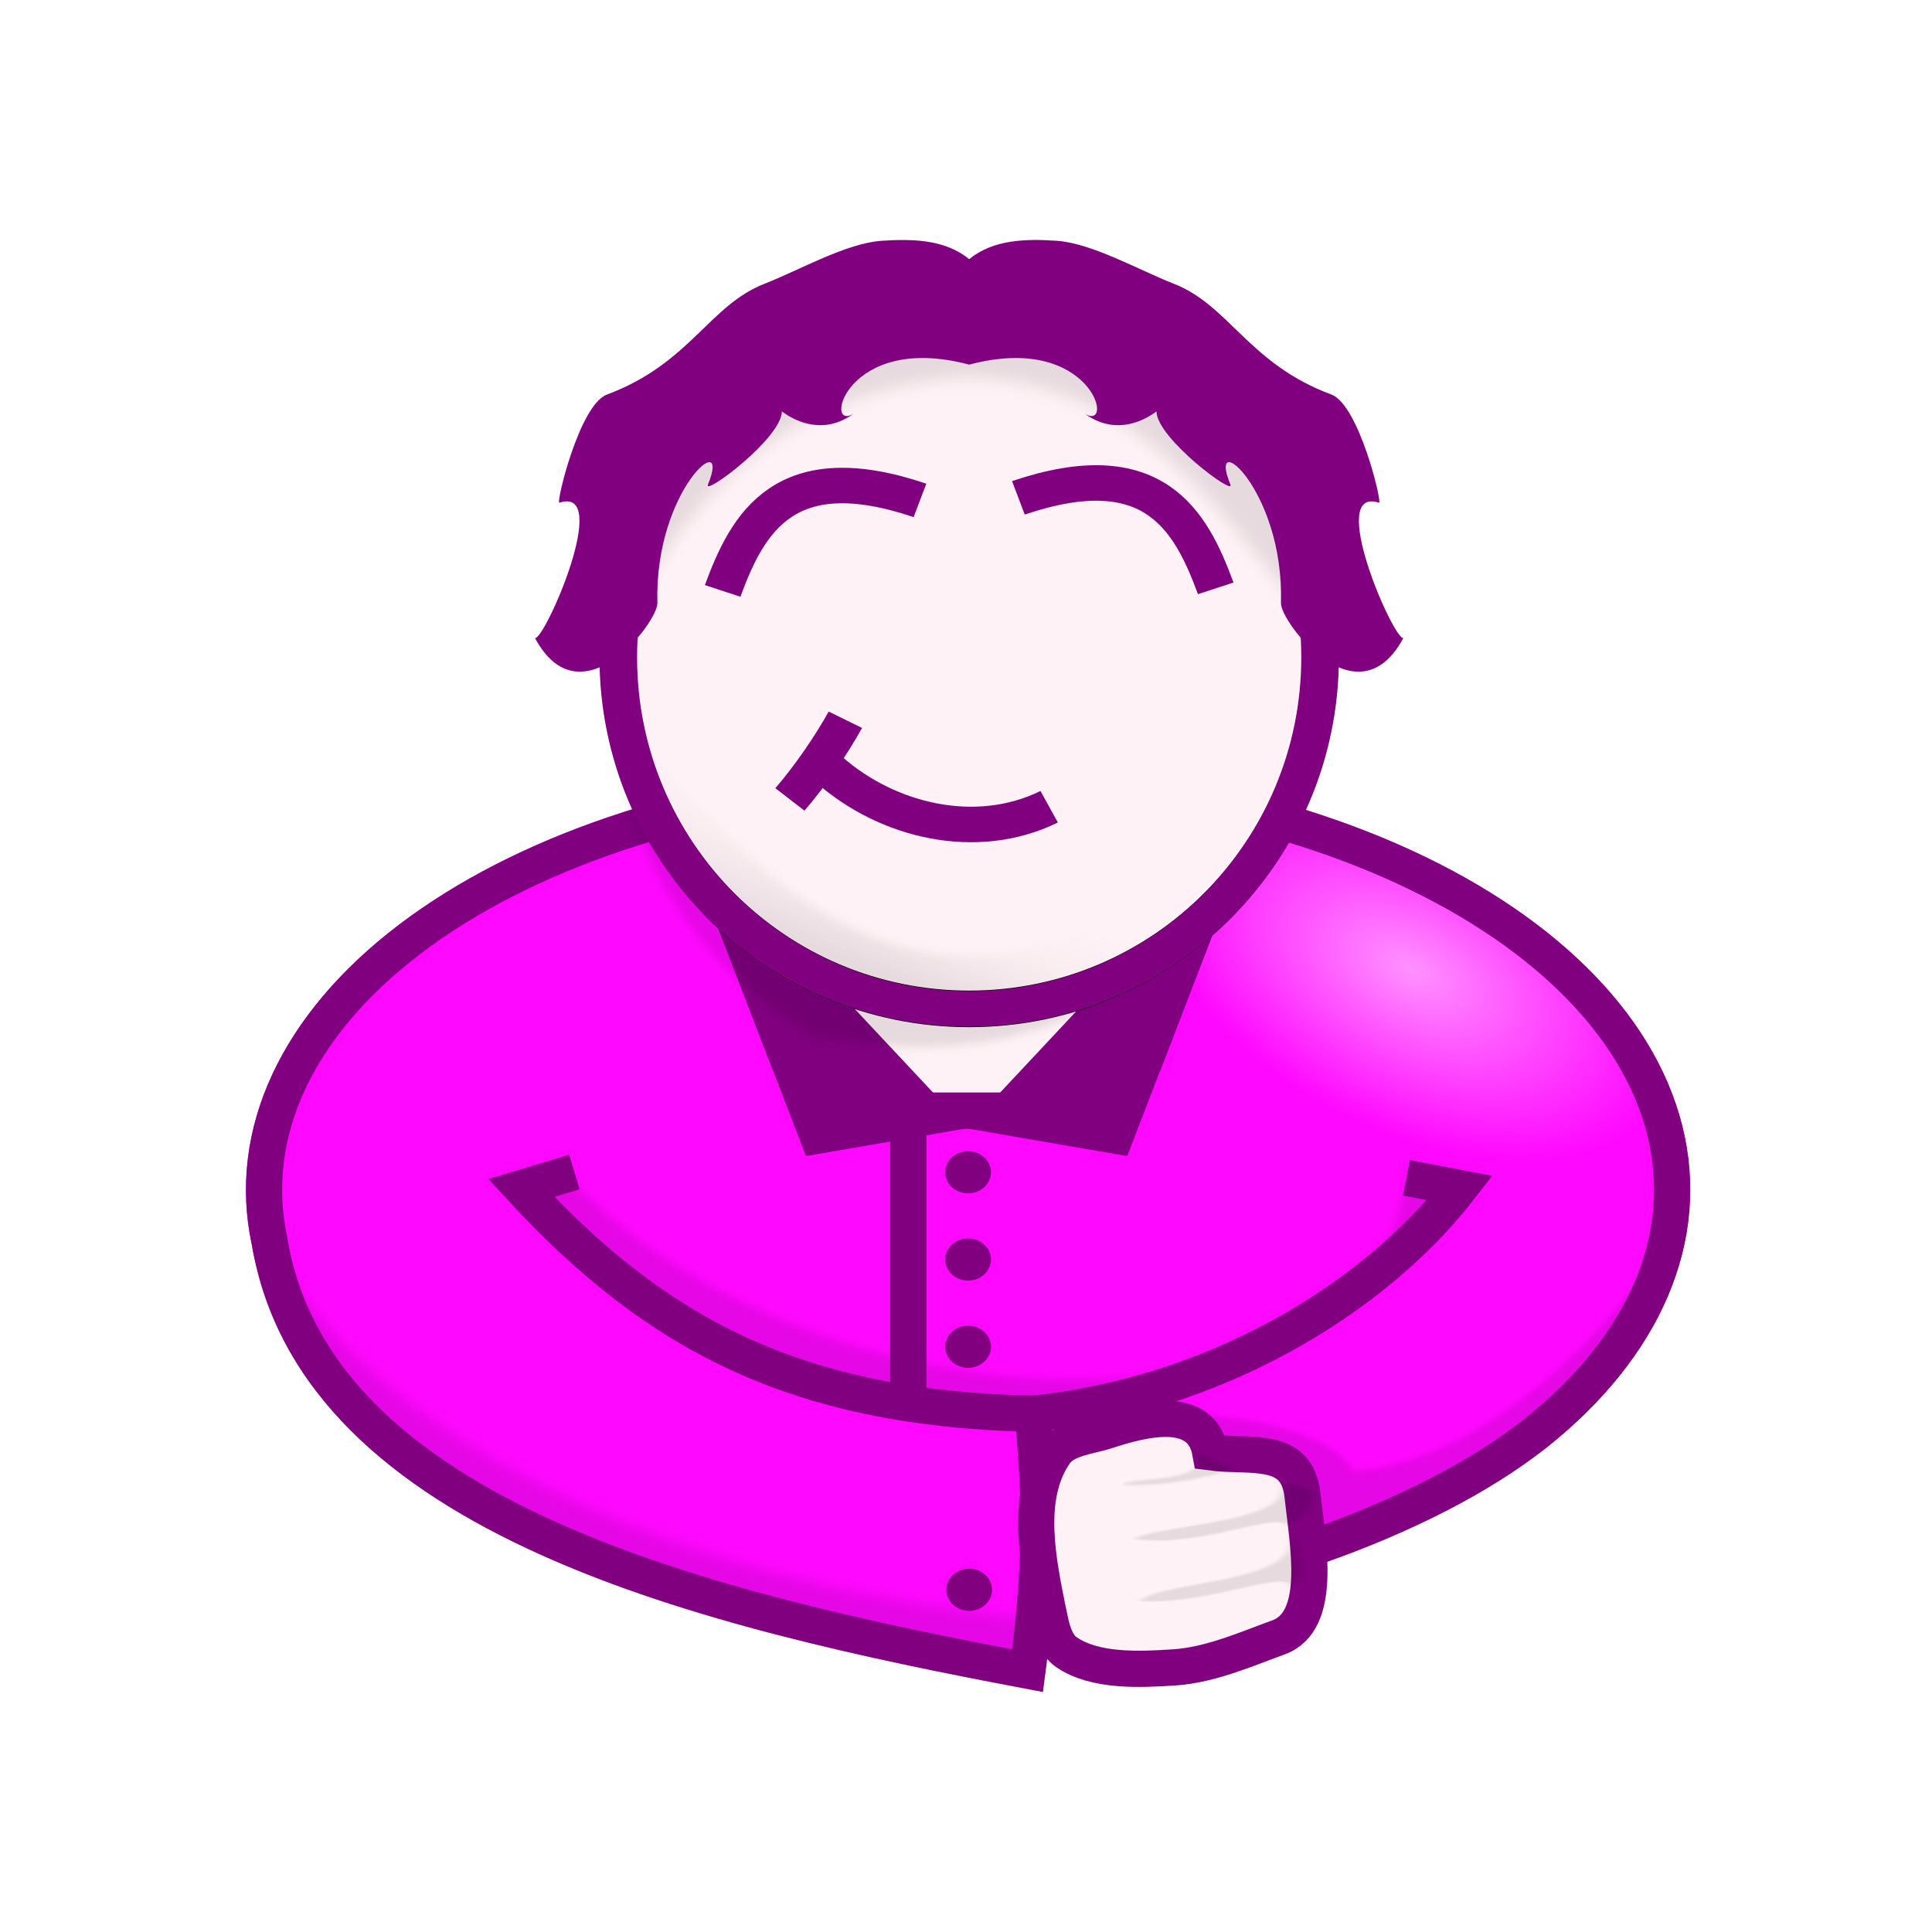
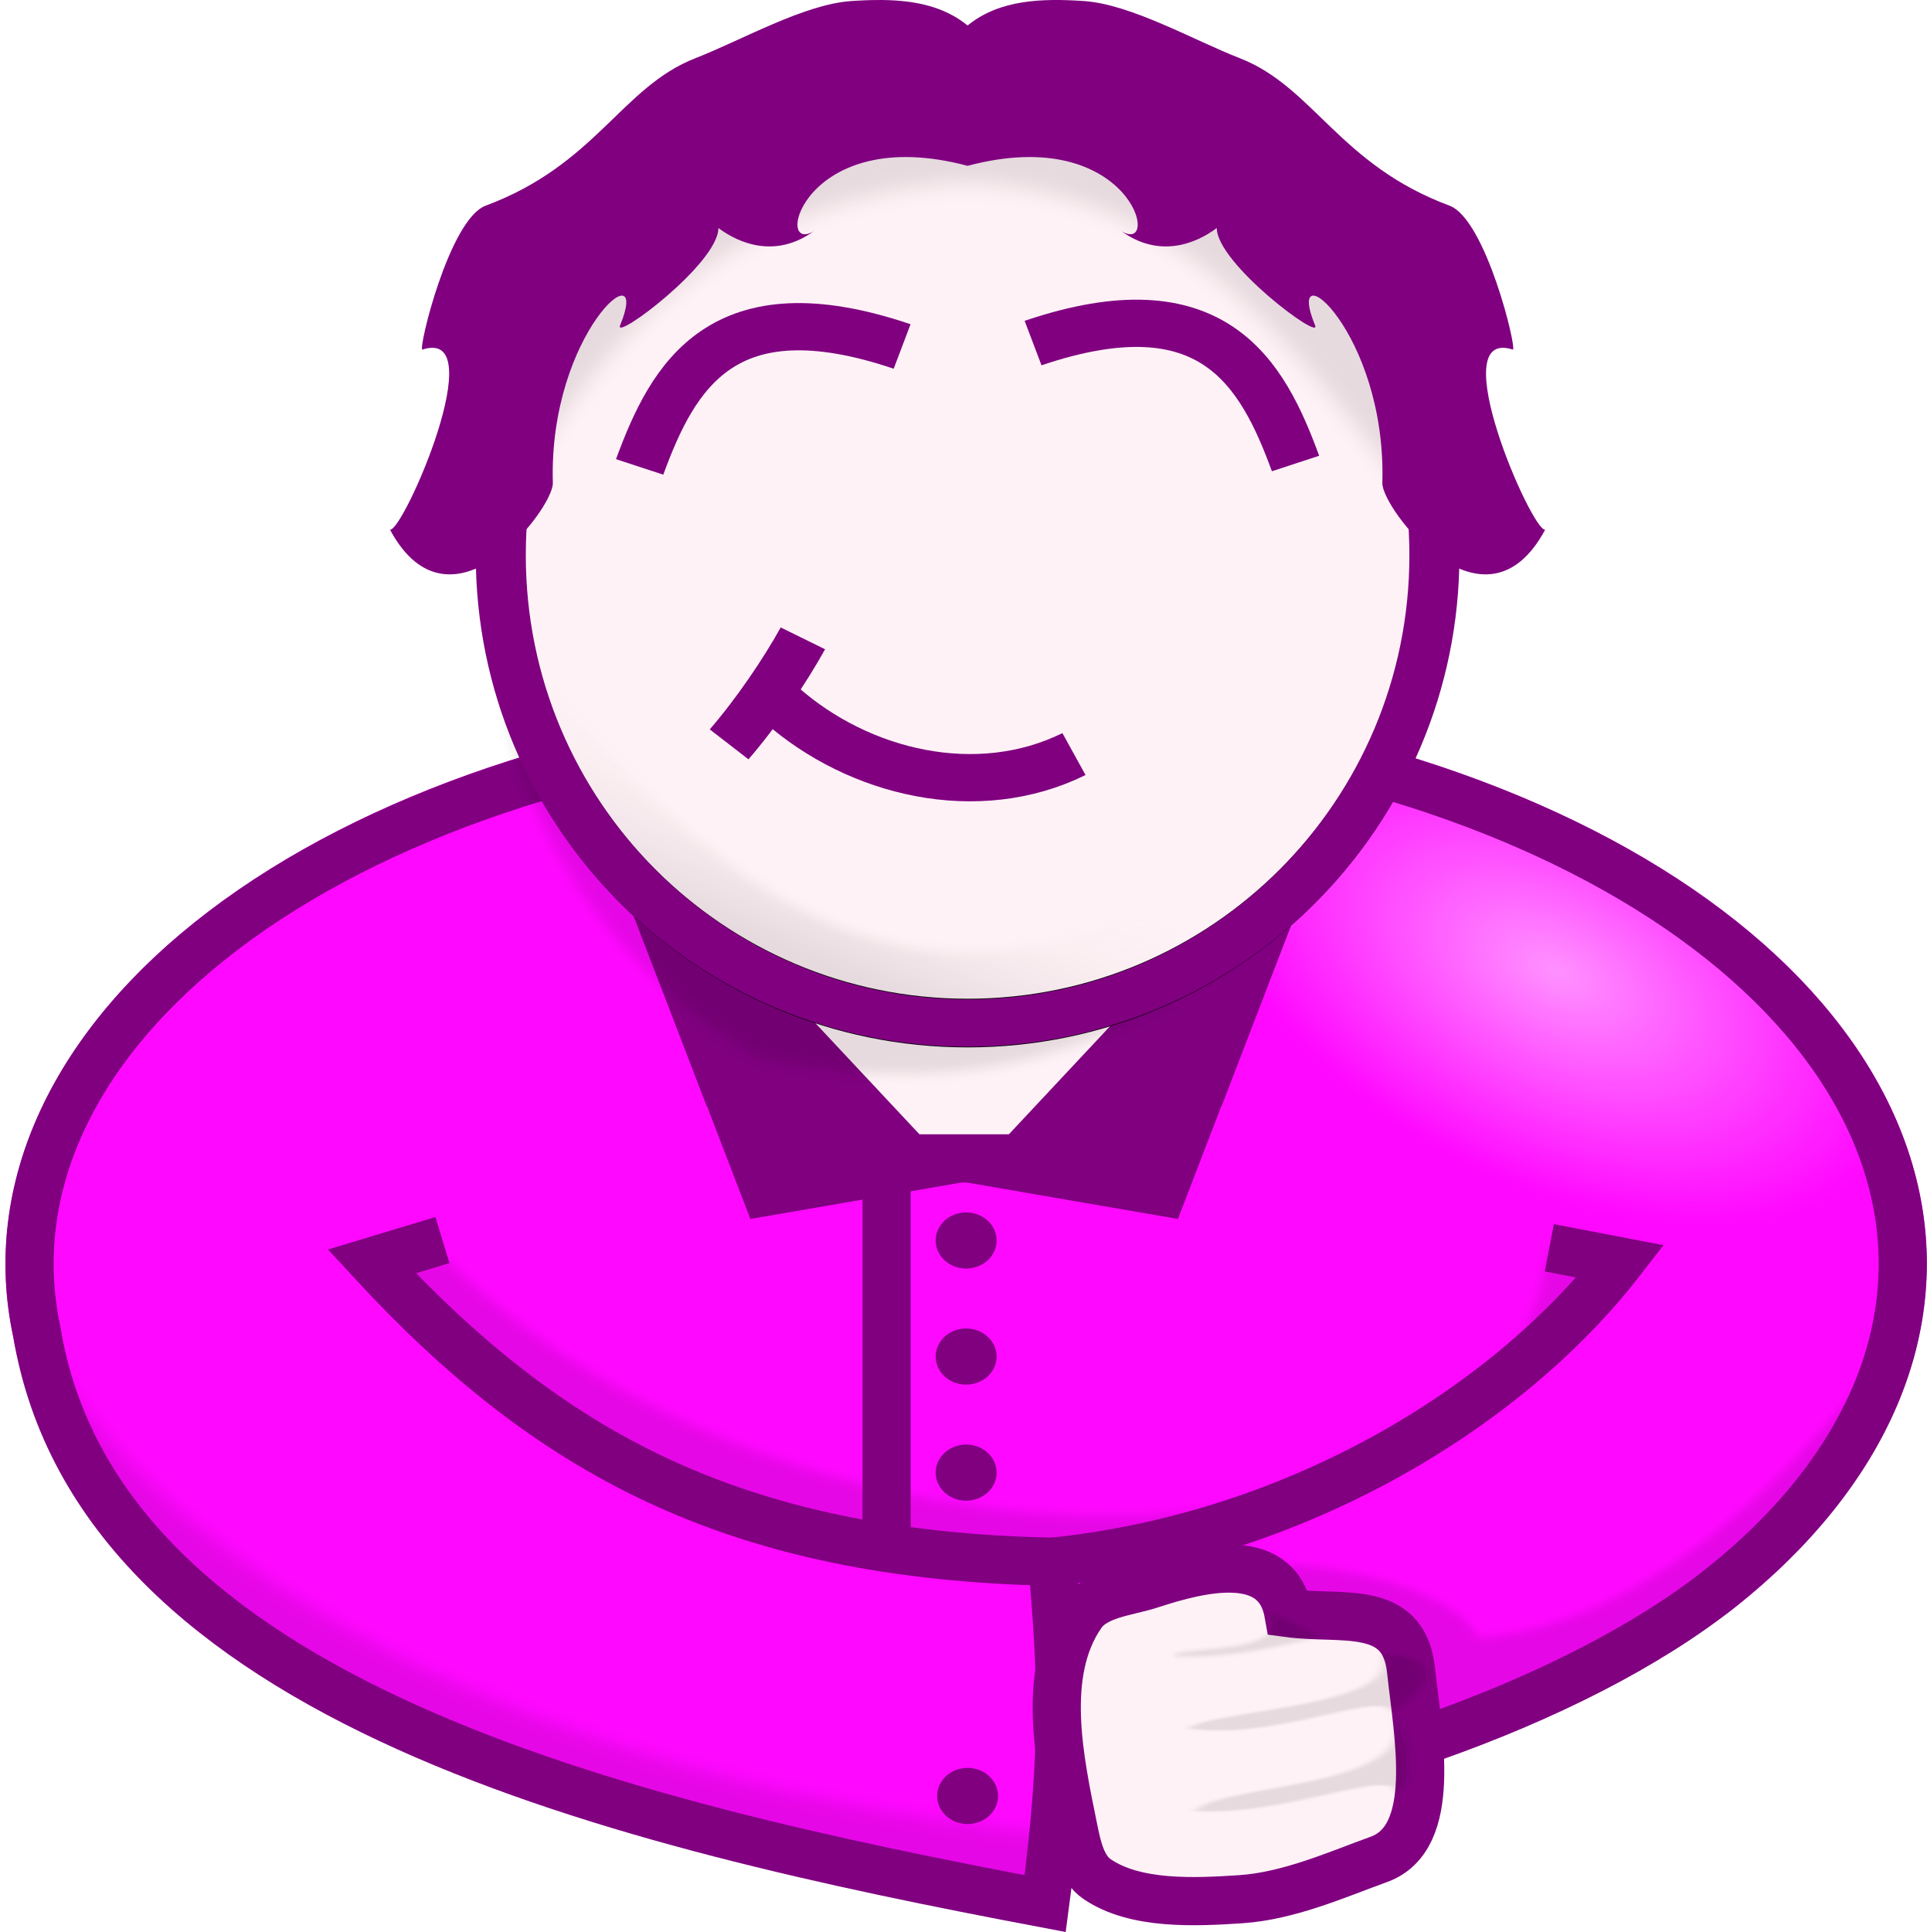
- <svg xmlns="http://www.w3.org/2000/svg" xmlns:xlink="http://www.w3.org/1999/xlink" enable-background="new" id="svg8" version="1.1" viewBox="0 0 1600 1600" height="1600" width="1600">
+ <svg xmlns="http://www.w3.org/2000/svg" xmlns:xlink="http://www.w3.org/1999/xlink" style="enable-background:new" id="svg8" version="1.1" viewBox="0 0 1199.449 1202.499" height="1202.499" width="1199.449">
  <defs id="defs2">
    <linearGradient id="linearGradient888">
      <stop id="stop884" offset="0" style="stop-color:#ff91ff;stop-opacity:1" />
      <stop id="stop886" offset="1" style="stop-color:#ff00ff;stop-opacity:0.97" />
    </linearGradient>
    <linearGradient id="linearGradient1339">
      <stop style="stop-color:#ffffff;stop-opacity:0" offset="0" id="stop1335" />
      <stop style="stop-color:#000000;stop-opacity:0.996" offset="1" id="stop1337" />
    </linearGradient>
    <linearGradient gradientTransform="matrix(1.105025,0.5759596,0,1.28166,-91.59235,-307.8479)" gradientUnits="userSpaceOnUse" y2="412.825" x2="732.288" y1="319.609" x1="722.795" id="linearGradient2511" xlink:href="#linearGradient1339" />
    <filter height="1.075" y="-0.037" width="1.035" x="-0.018" id="filter1148" style="color-interpolation-filters:sRGB">
      <feGaussianBlur id="feGaussianBlur1150" stdDeviation="3.347" />
    </filter>
    <filter height="1.065" y="-0.033" width="1.038" x="-0.019" id="filter1160" style="color-interpolation-filters:sRGB">
      <feGaussianBlur id="feGaussianBlur1162" stdDeviation="5.159" />
    </filter>
    <filter height="1.096" y="-0.048" width="1.032" x="-0.016" id="filter1184" style="color-interpolation-filters:sRGB">
      <feGaussianBlur id="feGaussianBlur1186" stdDeviation="2.538" />
    </filter>
    <filter height="1.067" y="-0.034" width="1.037" x="-0.019" id="filter1208" style="color-interpolation-filters:sRGB">
      <feGaussianBlur id="feGaussianBlur1210" stdDeviation="3.41" />
    </filter>
    <filter height="1.112" y="-0.056" width="1.053" x="-0.027" id="filter1226" style="color-interpolation-filters:sRGB">
      <feGaussianBlur id="feGaussianBlur1228" stdDeviation="6.268" />
    </filter>
    <filter height="1.302" y="-0.151" width="1.101" x="-0.05" id="filter934" style="color-interpolation-filters:sRGB">
      <feGaussianBlur id="feGaussianBlur936" stdDeviation="1.294" />
    </filter>
    <radialGradient gradientUnits="userSpaceOnUse" gradientTransform="matrix(0.3448984,0.1756265,-0.1002643,0.1969009,679.6754,-353.3828)" r="598.001" fy="-469.931" fx="1069.486" cy="-469.931" cx="1069.486" id="radialGradient890" xlink:href="#linearGradient888" />
    <filter height="1.071" y="-0.036" width="1.036" x="-0.018" id="filter957" style="color-interpolation-filters:sRGB">
      <feGaussianBlur id="feGaussianBlur959" stdDeviation="3.586" />
    </filter>
  </defs>
-   <g style="display:inline" id="layer5">
+   <g transform="translate(-200.2756,-198.7506)" style="display:inline" id="layer5">
    <g transform="translate(2.056898,158.0872)" style="display:inline" id="layer7">
      <g style="display:inline;opacity:1" transform="translate(71.23495,903.3248)" id="layer1">
        <path id="path891" d="m 728.134,-431.648 c -26.497,0.008 -53.106,1.055 -79.66,3.17 -154.495,12.304 -294.763,59.447 -391.465,132.959 -96.618,73.449 -142.19,169.47 -121.793,264.803 10.694,63.395 57.459,116.597 118.906,161.322 61.595,44.833 138.863,81.662 214.688,111.213 151.649,59.103 298.049,88.914 298.049,88.914 l 15.508,3.164 8.904,-59.93 c 14.058,-2.77 81.547,-16.225 166.523,-38.814 94.25,-25.055 198.966,-57.438 249.686,-97.719 94.143,-74.767 136.298,-171.693 112.367,-266.734 -23.93,-95.041 -109.485,-177.62 -235.012,-232.738 -103.952,-45.645 -229.033,-69.649 -356.701,-69.609 z" style="color:#000000;font-style:normal;font-variant:normal;font-weight:normal;font-stretch:normal;font-size:medium;line-height:normal;font-family:sans-serif;font-variant-ligatures:normal;font-variant-position:normal;font-variant-caps:normal;font-variant-numeric:normal;font-variant-alternates:normal;font-feature-settings:normal;text-indent:0;text-align:start;text-decoration:none;text-decoration-line:none;text-decoration-style:solid;text-decoration-color:#000000;letter-spacing:normal;word-spacing:normal;text-transform:none;writing-mode:lr-tb;direction:ltr;text-orientation:mixed;dominant-baseline:auto;baseline-shift:baseline;text-anchor:start;white-space:normal;shape-padding:0;clip-rule:nonzero;display:inline;overflow:visible;visibility:visible;opacity:1;isolation:auto;mix-blend-mode:normal;color-interpolation:sRGB;color-interpolation-filters:linearRGB;solid-color:#000000;solid-opacity:1;vector-effect:none;fill:url(#radialGradient890);fill-opacity:1;fill-rule:nonzero;stroke:none;stroke-width:30;stroke-linecap:square;stroke-linejoin:miter;stroke-miterlimit:4;stroke-dasharray:none;stroke-dashoffset:0;stroke-opacity:1;paint-order:fill markers stroke;color-rendering:auto;image-rendering:auto;shape-rendering:auto;text-rendering:auto;enable-background:accumulate" />
-         <path id="path981" d="m 502.33,-389.886 24.762,72.358 123.539,176.259 163.669,-1.574 114.692,-180.981 26.28,-68.273 c -143.14,-34.844 -311.286,-39.58 -452.943,2.21 z" style="display:inline;fill:#fff2f6;stroke:none;stroke-width:1px;stroke-linecap:butt;stroke-linejoin:miter;stroke-opacity:1;fill-opacity:1" />
+         <path id="path981" d="m 502.33,-389.886 24.762,72.358 123.539,176.259 163.669,-1.574 114.692,-180.981 26.28,-68.273 c -143.14,-34.844 -311.286,-39.58 -452.943,2.21 z" style="display:inline;fill:#fff2f6;fill-opacity:1;stroke:none;stroke-width:1px;stroke-linecap:butt;stroke-linejoin:miter;stroke-opacity:1" />
      </g>
      <g id="g1184" transform="translate(71.23495,903.3248)" style="display:inline;opacity:1">
        <path id="path915" d="m 358.405,-77.527 46.543,-0.87 C 606.709,126.954 1063.152,144.753 1091.47,-86.021 l 44.272,8.494 c -186.876,232.969 -573.013,262.573 -777.337,-5e-6 z" style="display:inline;opacity:0.1;fill:#000000;fill-opacity:1;stroke:#000000;stroke-width:1px;stroke-linecap:butt;stroke-linejoin:miter;stroke-opacity:1;filter:url(#filter1148)" />
        <path id="path1138" d="M 139.32,-57.537 C 206.145,112.791 459.021,248.348 789.045,279.532 l -11.399,42.625 C 283.111,223.087 192.299,132.246 139.32,-57.537 Z" style="opacity:0.1;fill:#000000;fill-opacity:1;stroke:none;stroke-width:1px;stroke-linecap:butt;stroke-linejoin:miter;stroke-opacity:1;filter:url(#filter1160)" />
        <path id="path1166" d="m 790.212,269.215 -6.583,-138.607 c 115.316,-41.863 246.059,-12.204 263.434,25.938 87.191,-5.421 181.459,-77.704 257.359,-183.956 C 1298.624,89.28 984.024,284.116 790.212,269.215 Z" style="opacity:0.1;fill:#000000;fill-opacity:1;stroke:none;stroke-width:1px;stroke-linecap:butt;stroke-linejoin:miter;stroke-opacity:1;filter:url(#filter1184)" />
      </g>
      <g style="display:inline" id="g1055" transform="translate(71.23495,903.3248)">
        <ellipse ry="349.751" rx="583.872" cy="-71.59" cx="729.34" style="opacity:0.115;fill:none;fill-opacity:1;fill-rule:evenodd;stroke:none;stroke-width:30.265;stroke-linecap:butt;stroke-linejoin:miter;stroke-miterlimit:4;stroke-dasharray:none;stroke-opacity:1;paint-order:fill markers stroke" id="ellipse849" />
        <ellipse style="display:inline;opacity:1;fill:#800080;fill-opacity:1;fill-rule:nonzero;stroke:#800080;stroke-width:1.63;stroke-linecap:square;stroke-linejoin:round;stroke-miterlimit:4;stroke-dasharray:none;stroke-opacity:1;paint-order:stroke markers fill" id="ellipse2524" cx="728.439" cy="-18.326" rx="18.157" ry="16.662" />
        <ellipse ry="16.662" rx="18.157" cy="-90.57" cx="728.439" id="ellipse2526" style="display:inline;opacity:1;fill:#800080;fill-opacity:1;fill-rule:nonzero;stroke:#800080;stroke-width:1.63;stroke-linecap:square;stroke-linejoin:round;stroke-miterlimit:4;stroke-dasharray:none;stroke-opacity:1;paint-order:stroke markers fill" />
        <ellipse ry="16.662" rx="18.157" cy="53.918" cx="728.439" id="ellipse898" style="display:inline;opacity:1;fill:#800080;fill-opacity:1;fill-rule:nonzero;stroke:#800080;stroke-width:1.63;stroke-linecap:square;stroke-linejoin:round;stroke-miterlimit:4;stroke-dasharray:none;stroke-opacity:1;paint-order:stroke markers fill" />
        <path d="m 388.061,-86.492 -29.656,8.965 C 468.65,41.93 583.951,105.197 782.044,109.382 c 5.588,65.382 8.847,114.133 -4.398,212.775 C 516.938,272.828 188.234,197.41 149.923,-33.621 130.773,-122.624 172.517,-212.446 266.086,-283.577 c 93.57,-71.131 231.409,-117.828 383.578,-129.947 152.17,-12.119 306.381,11.318 429.14,65.22 122.758,53.903 204.15,133.918 226.496,222.666 22.346,88.748 -16.158,179.062 -107.149,251.326 -90.991,72.264 -256.239,129.544 -407.939,143.527" style="display:inline;fill:none;fill-opacity:1;fill-rule:nonzero;stroke:#800080;stroke-width:30;stroke-linecap:square;stroke-linejoin:miter;stroke-miterlimit:4;stroke-dasharray:none;stroke-opacity:1;paint-order:fill markers stroke" id="path1261" />
        <ellipse ry="16.662" rx="18.157" cy="255.174" cx="729.339" id="path2513" style="display:inline;opacity:1;fill:#800080;fill-opacity:1;fill-rule:nonzero;stroke:#800080;stroke-width:1.63;stroke-linecap:square;stroke-linejoin:round;stroke-miterlimit:4;stroke-dasharray:none;stroke-opacity:1;paint-order:stroke markers fill" />
        <path id="path977" d="M 678.918,-130.181 V 96.264" style="fill:none;stroke:#800080;stroke-width:30;stroke-linecap:butt;stroke-linejoin:miter;stroke-miterlimit:4;stroke-dasharray:none;stroke-opacity:1" />
        <path id="path893" d="m 1091.47,-86.021 44.272,8.494 C 1063.502,15.531 930.949,94.245 782.044,109.382" style="fill:none;stroke:#800080;stroke-width:30;stroke-linecap:butt;stroke-linejoin:miter;stroke-miterlimit:4;stroke-dasharray:none;stroke-opacity:1" />
        <g id="g958">
          <g id="g979">
            <path style="fill:none;stroke:#800080;stroke-width:30;stroke-linecap:butt;stroke-linejoin:miter;stroke-miterlimit:4;stroke-dasharray:none;stroke-opacity:1" d="M 839.931,-141.669 H 613.485" id="path982" />
            <path id="path867" d="m 486.194,-384.322 241.004,257.39 -133.076,22.97 z" style="fill:#800080;fill-opacity:1;stroke:none;stroke-width:1px;stroke-linecap:butt;stroke-linejoin:miter;stroke-opacity:1" />
            <path id="path904" d="m 513.59,-396.548 -28.001,10.768 81.28,211.355 28.001,-10.768 z" style="color:#000000;font-style:normal;font-variant:normal;font-weight:normal;font-stretch:normal;font-size:medium;line-height:normal;font-family:sans-serif;font-variant-ligatures:normal;font-variant-position:normal;font-variant-caps:normal;font-variant-numeric:normal;font-variant-alternates:normal;font-feature-settings:normal;text-indent:0;text-align:start;text-decoration:none;text-decoration-line:none;text-decoration-style:solid;text-decoration-color:#000000;letter-spacing:normal;word-spacing:normal;text-transform:none;writing-mode:lr-tb;direction:ltr;text-orientation:mixed;dominant-baseline:auto;baseline-shift:baseline;text-anchor:start;white-space:normal;shape-padding:0;clip-rule:nonzero;display:inline;overflow:visible;visibility:visible;opacity:1;isolation:auto;mix-blend-mode:normal;color-interpolation:sRGB;color-interpolation-filters:linearRGB;solid-color:#000000;solid-opacity:1;vector-effect:none;fill:#800080;fill-opacity:1;fill-rule:nonzero;stroke:none;stroke-width:30;stroke-linecap:butt;stroke-linejoin:miter;stroke-miterlimit:4;stroke-dasharray:none;stroke-dashoffset:0;stroke-opacity:1;color-rendering:auto;image-rendering:auto;shape-rendering:auto;text-rendering:auto;enable-background:accumulate" />
            <path style="fill:#800080;fill-opacity:1;stroke:none;stroke-width:1px;stroke-linecap:butt;stroke-linejoin:miter;stroke-opacity:1" d="m 968.202,-384.322 -241.004,257.39 133.076,22.97 z" id="path918" />
            <path style="color:#000000;font-style:normal;font-variant:normal;font-weight:normal;font-stretch:normal;font-size:medium;line-height:normal;font-family:sans-serif;font-variant-ligatures:normal;font-variant-position:normal;font-variant-caps:normal;font-variant-numeric:normal;font-variant-alternates:normal;font-feature-settings:normal;text-indent:0;text-align:start;text-decoration:none;text-decoration-line:none;text-decoration-style:solid;text-decoration-color:#000000;letter-spacing:normal;word-spacing:normal;text-transform:none;writing-mode:lr-tb;direction:ltr;text-orientation:mixed;dominant-baseline:auto;baseline-shift:baseline;text-anchor:start;white-space:normal;shape-padding:0;clip-rule:nonzero;display:inline;overflow:visible;visibility:visible;opacity:1;isolation:auto;mix-blend-mode:normal;color-interpolation:sRGB;color-interpolation-filters:linearRGB;solid-color:#000000;solid-opacity:1;vector-effect:none;fill:#800080;fill-opacity:1;fill-rule:nonzero;stroke:none;stroke-width:30;stroke-linecap:butt;stroke-linejoin:miter;stroke-miterlimit:4;stroke-dasharray:none;stroke-dashoffset:0;stroke-opacity:1;color-rendering:auto;image-rendering:auto;shape-rendering:auto;text-rendering:auto;enable-background:accumulate" d="m 940.806,-396.548 28.001,10.768 -81.28,211.355 -28.001,-10.768 z" id="path920" />
          </g>
        </g>
      </g>
      <g transform="translate(-2.056898,-158.0872)" id="layer8">
        <g id="g1010">
          <path style="fill:#fff2f6;fill-opacity:1;stroke:#800080;stroke-width:30;stroke-linecap:butt;stroke-linejoin:miter;stroke-miterlimit:4;stroke-dasharray:none;stroke-opacity:1" d="m 873.322,1203.806 c -25.022,36.782 -13.617,89.787 -4.721,133.375 2.288,11.209 5.119,24.616 14.557,31.081 23.75,16.269 60.775,14.47 89.501,12.578 30.309,-1.996 60.934,-15.764 85.972,-24.775 37.428,-13.471 24.268,-78.081 20.065,-117.637 -4.46,-41.971 -43.105,-31.169 -76.373,-35.663 -7.119,-39.715 -54.459,-28.101 -85.723,-17.845 -14.955,4.906 -34.425,5.871 -43.278,18.885 z" id="path70" />
          <path style="opacity:0.1;fill:#000000;fill-opacity:1;stroke:none;stroke-width:1px;stroke-linecap:butt;stroke-linejoin:miter;stroke-opacity:1;filter:url(#filter934)" d="m 898.965,1229.197 c 4.76,-0.025 34.939,20.671 31.448,12.795 -11.469,-25.87 63.493,-19.569 59.984,-26.466 -29.447,-1.478 -61.933,4.87 -91.432,13.671 z" id="path892" transform="matrix(-1.003252,0,0,-0.9333132,1924.671,2364.156)" />
          <path transform="matrix(-1.893029,0.2288688,-0.102869,-0.8508546,2956.137,2082.877)" id="path946" d="m 932.242,1212.351 c -7.988,8.271 -24.168,34.104 0.92,43.036 -5.039,-40.219 57.041,-25.204 65.788,-36.636 -28.105,-17.191 -64.986,12.088 -66.708,-6.401 z" style="opacity:0.1;fill:#000000;fill-opacity:1;stroke:none;stroke-width:1px;stroke-linecap:butt;stroke-linejoin:miter;stroke-opacity:1;filter:url(#filter934)" />
          <path style="opacity:0.1;fill:#000000;fill-opacity:1;stroke:none;stroke-width:1px;stroke-linecap:butt;stroke-linejoin:miter;stroke-opacity:1;filter:url(#filter934)" d="m 933.2,1213.431 c -4.706,4.012 -8.852,29.584 -1.913,62.845 -10.648,-63.182 57.45,-38.723 67.663,-57.525 -29.266,-12.298 -67.531,15.845 -65.75,-5.32 z" id="path948" transform="matrix(-1.893029,0.2288688,-0.102869,-0.8508546,2960.338,2134.335)" />
        </g>
      </g>
    </g>
    <g transform="translate(2.056898,158.0872)" style="display:inline" id="layer6">
      <g style="display:inline" id="layer2">
        <ellipse transform="scale(-1,1)" ry="291.209" rx="290.603" cy="386.224" cx="-800.575" id="ellipse1103" style="fill:#fff2f6;fill-opacity:1;fill-rule:nonzero;stroke:#000000;stroke-width:30.265;stroke-linecap:butt;stroke-linejoin:miter;stroke-miterlimit:4;stroke-dasharray:none;stroke-opacity:1;paint-order:markers fill stroke" />
      </g>
      <g style="display:inline" id="layer4">
        <path id="path1212" d="m 513.79,356.791 c 74.965,-139.35 161.768,-192.527 282.652,-202.531 141.952,4.256 205.071,102.806 283.765,199.192 L 1063.515,192.096 804.232,87.492 523.805,198.773 Z" style="opacity:0.1;fill:#000000;fill-opacity:0.996;stroke:none;stroke-width:1px;stroke-linecap:butt;stroke-linejoin:miter;stroke-opacity:1;filter:url(#filter1226)" />
        <path id="path1230" d="m 511.927,466.516 c 98.236,218.858 276.959,257.631 475.271,152.653 -63.074,47.801 -145.29,113.421 -315.536,80.261 C 568.346,638.375 516.894,538.034 511.927,466.516 Z" style="display:inline;opacity:0.1;fill:#000000;fill-opacity:0.996;stroke:#000000;stroke-width:1px;stroke-linecap:butt;stroke-linejoin:miter;stroke-opacity:1;filter:url(#filter957)" />
        <path id="ellipse1079" d="M 1061.456,531.777 C 896.163,741.131 595.36,734.105 509.147,428.437 743.057,740.104 878.935,629.673 1061.456,531.777 Z" style="display:inline;opacity:0.1;fill:url(#linearGradient2511);fill-opacity:1;fill-rule:nonzero;stroke:none;stroke-width:1.763;stroke-linecap:butt;stroke-linejoin:miter;stroke-miterlimit:4;stroke-dasharray:none;stroke-opacity:1;paint-order:stroke fill markers;filter:url(#filter1208)" />
      </g>
      <g style="display:inline" id="layer3">
        <g transform="matrix(1.197651,0,0,1.131339,-37.78172,-164.7859)" id="g887">
          <path id="path1041" d="M 870.465,436.598 C 853.159,386.713 827.448,336.895 734.037,370.339" style="display:inline;fill:none;stroke:#800080;stroke-width:26;stroke-linecap:butt;stroke-linejoin:miter;stroke-miterlimit:4;stroke-dasharray:none;stroke-opacity:1" />
          <path style="display:inline;fill:none;stroke:#800080;stroke-width:26;stroke-linecap:butt;stroke-linejoin:miter;stroke-miterlimit:4;stroke-dasharray:none;stroke-opacity:1" d="m 529.537,438.474 c 17.306,-49.885 43.017,-99.703 136.428,-66.259" id="path1043" />
          <path id="path1047" d="M 755.301,596.46 C 705.043,622.659 643.6,607.026 603.203,569.336" style="display:inline;fill:none;stroke:#800080;stroke-width:26;stroke-linecap:butt;stroke-linejoin:miter;stroke-miterlimit:4;stroke-dasharray:none;stroke-opacity:1" />
          <path style="display:inline;fill:none;stroke:#800080;stroke-width:26;stroke-linecap:butt;stroke-linejoin:miter;stroke-miterlimit:4;stroke-dasharray:none;stroke-opacity:1" d="m 614.381,532.792 c -9.341,17.945 -24.238,41.077 -38.344,58.317" id="path1049" />
          <path style="display:inline;fill:#800080;stroke:none;stroke-width:28.345;stroke-linecap:butt;stroke-linejoin:miter;stroke-miterlimit:4;stroke-dasharray:none;stroke-opacity:1;paint-order:stroke markers fill" d="m 655.828,181.611 c -5.383,-0.07 -10.828,0.175 -16.236,0.557 -24.517,1.73 -56.898,21.46 -81.082,31.451 -38.453,15.886 -51.626,58.513 -108.994,81.123 -18.978,7.48 -35.223,79.186 -32.93,79.186 36.726,-12.663 -9.952,100.302 -16.807,99.088 31.642,62.249 85.028,-11.719 84.639,-25.688 -2.32,-83.209 51.714,-129.868 34.953,-86.711 -3.466,8.925 51.108,-34.061 51.105,-53.574 10.849,8.605 29.841,16.839 49.566,1.723 -21.302,13.667 -5.251,-59.889 79.959,-35.938 85.21,-23.951 101.259,49.604 79.957,35.938 19.725,15.116 38.717,6.882 49.566,-1.723 -0.003,19.513 54.572,62.499 51.105,53.574 -16.761,-43.157 37.273,3.502 34.953,86.711 -0.389,13.968 52.997,87.937 84.639,25.688 -6.854,1.214 -53.533,-111.751 -16.807,-99.088 2.293,0 -13.952,-71.706 -32.93,-79.186 -57.368,-22.611 -70.541,-65.237 -108.994,-81.123 -24.184,-9.991 -56.565,-29.721 -81.082,-31.451 -21.633,-1.527 -43.843,-0.882 -60.408,13.457 -12.424,-10.754 -28.024,-13.804 -44.174,-14.014 z" id="path843" />
          <ellipse transform="scale(-1,1)" ry="257.402" rx="242.644" cy="487.042" cx="-700.001" id="ellipse1039" style="display:inline;fill:none;fill-opacity:1;fill-rule:nonzero;stroke:#800080;stroke-width:26;stroke-linecap:butt;stroke-linejoin:miter;stroke-miterlimit:4;stroke-dasharray:none;stroke-opacity:1;paint-order:markers fill stroke" />
        </g>
      </g>
    </g>
  </g>
</svg>
